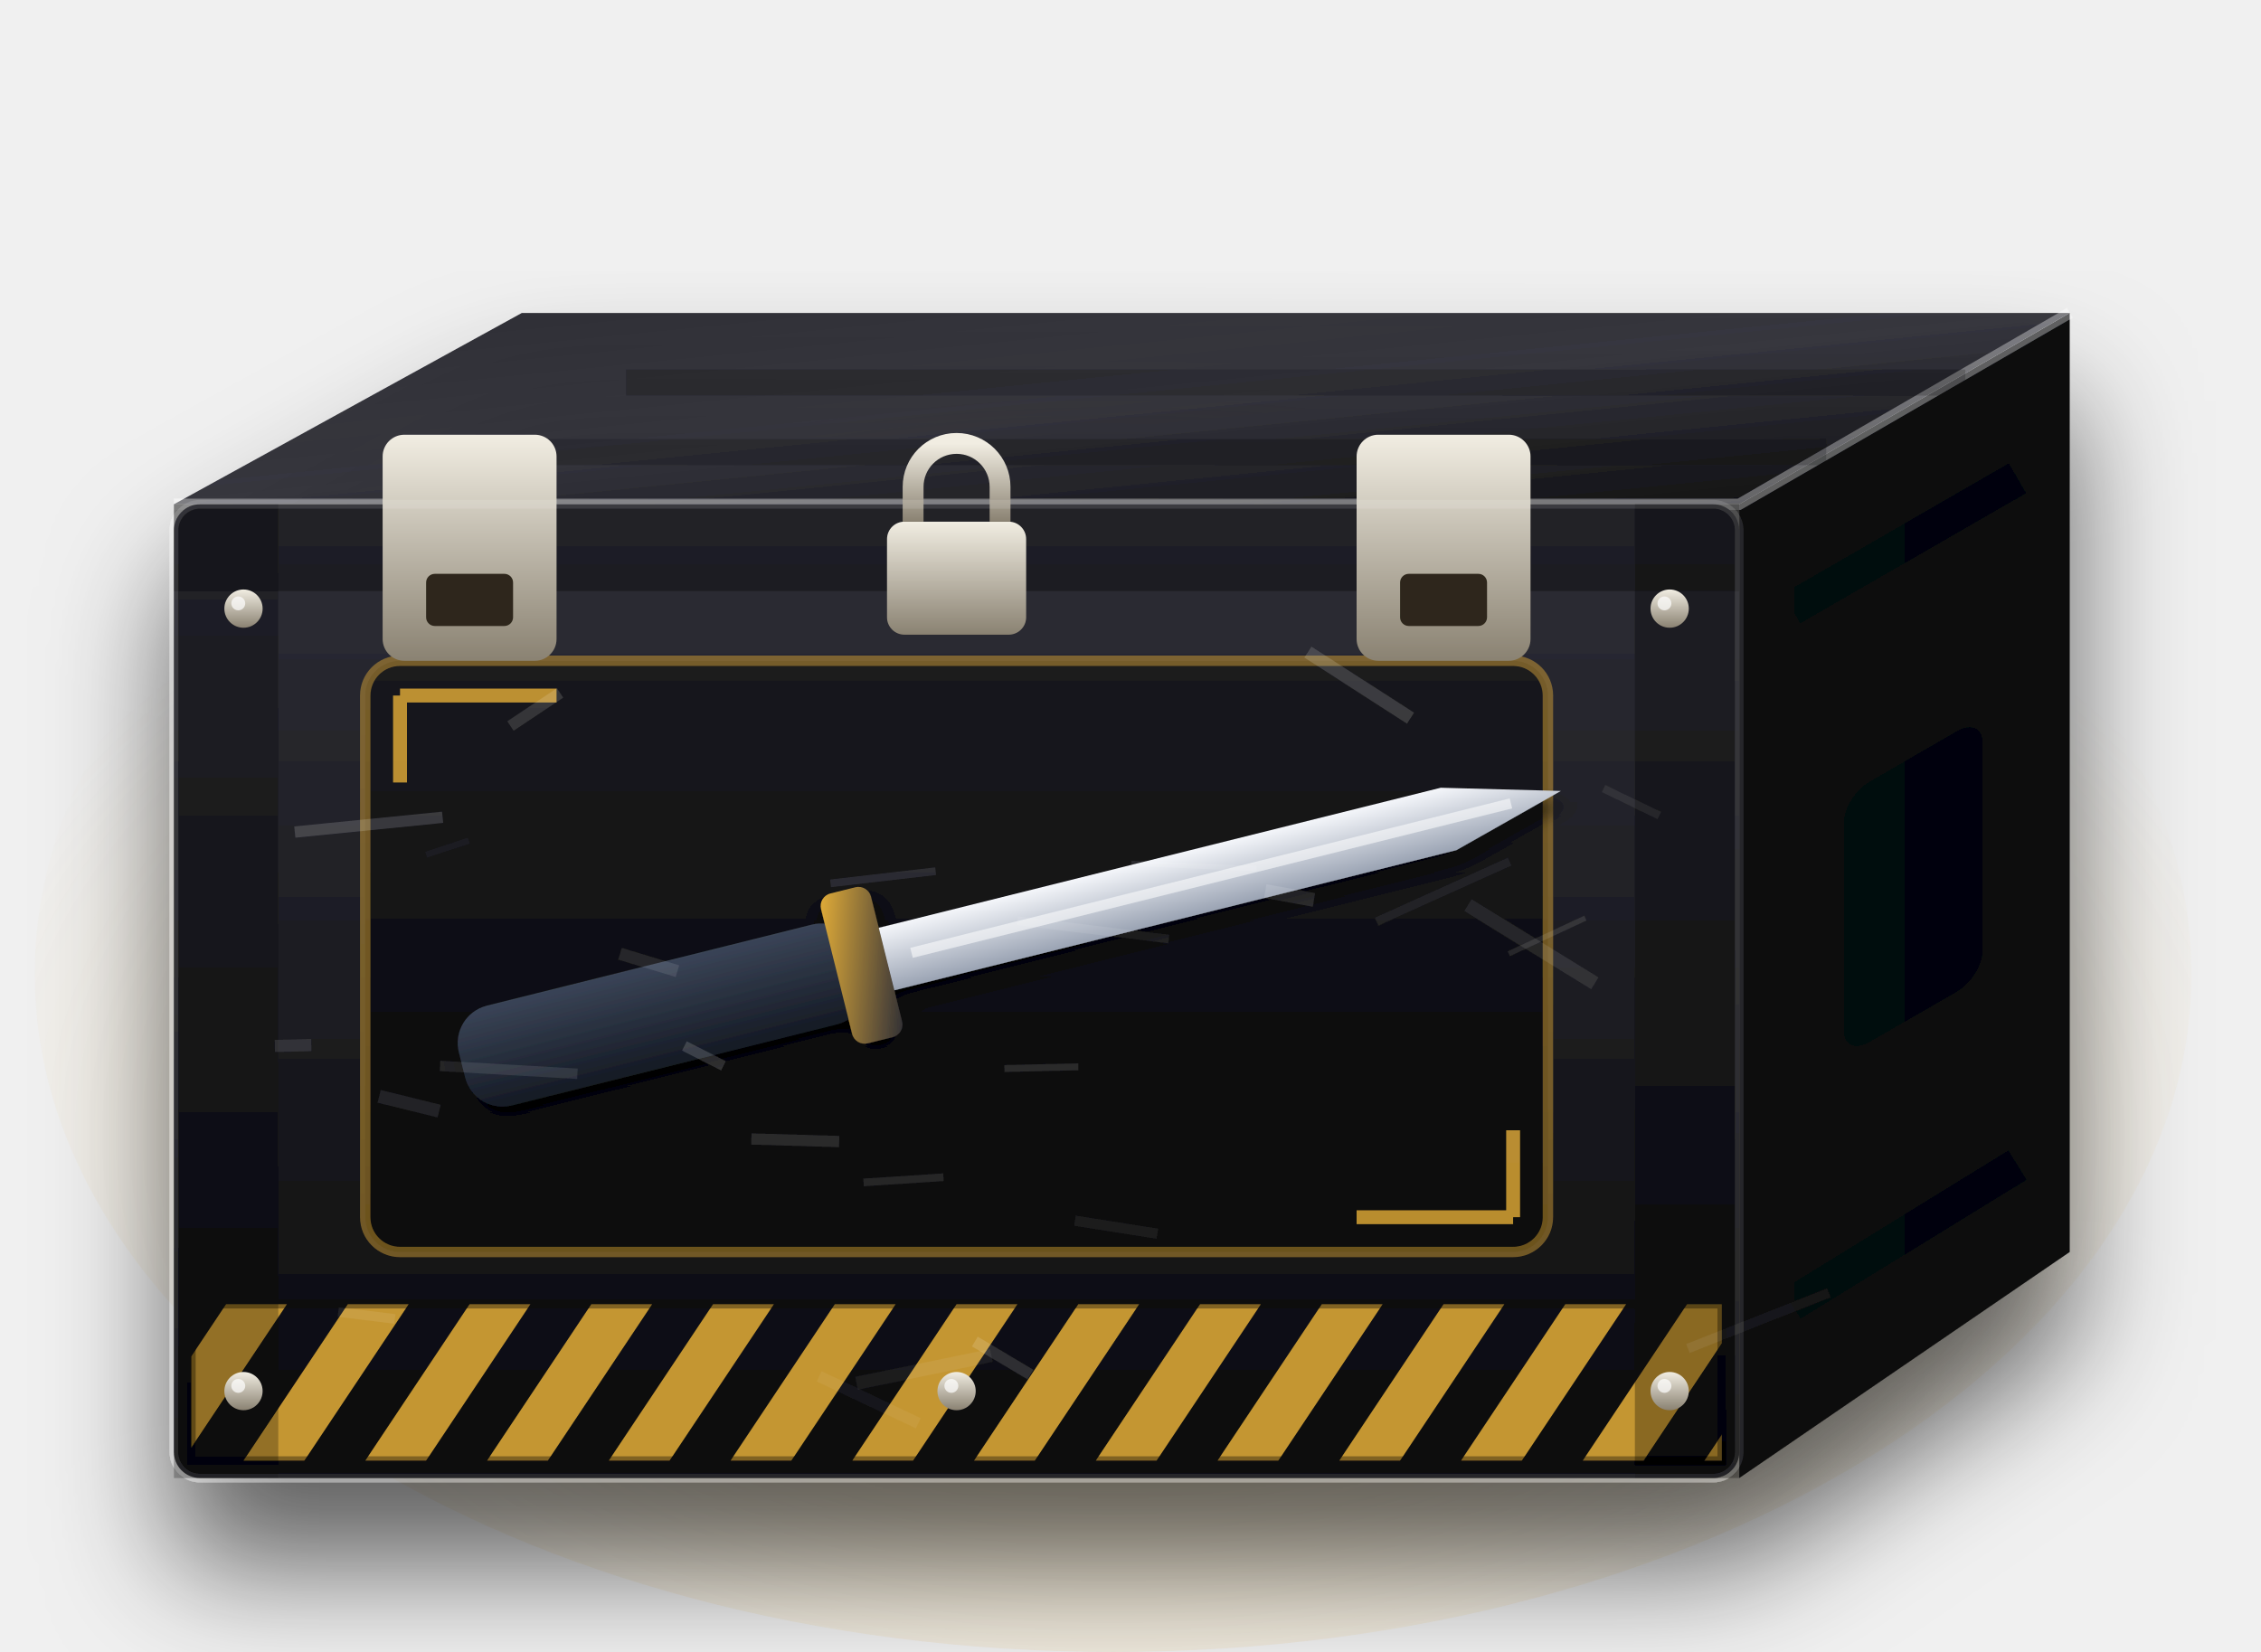
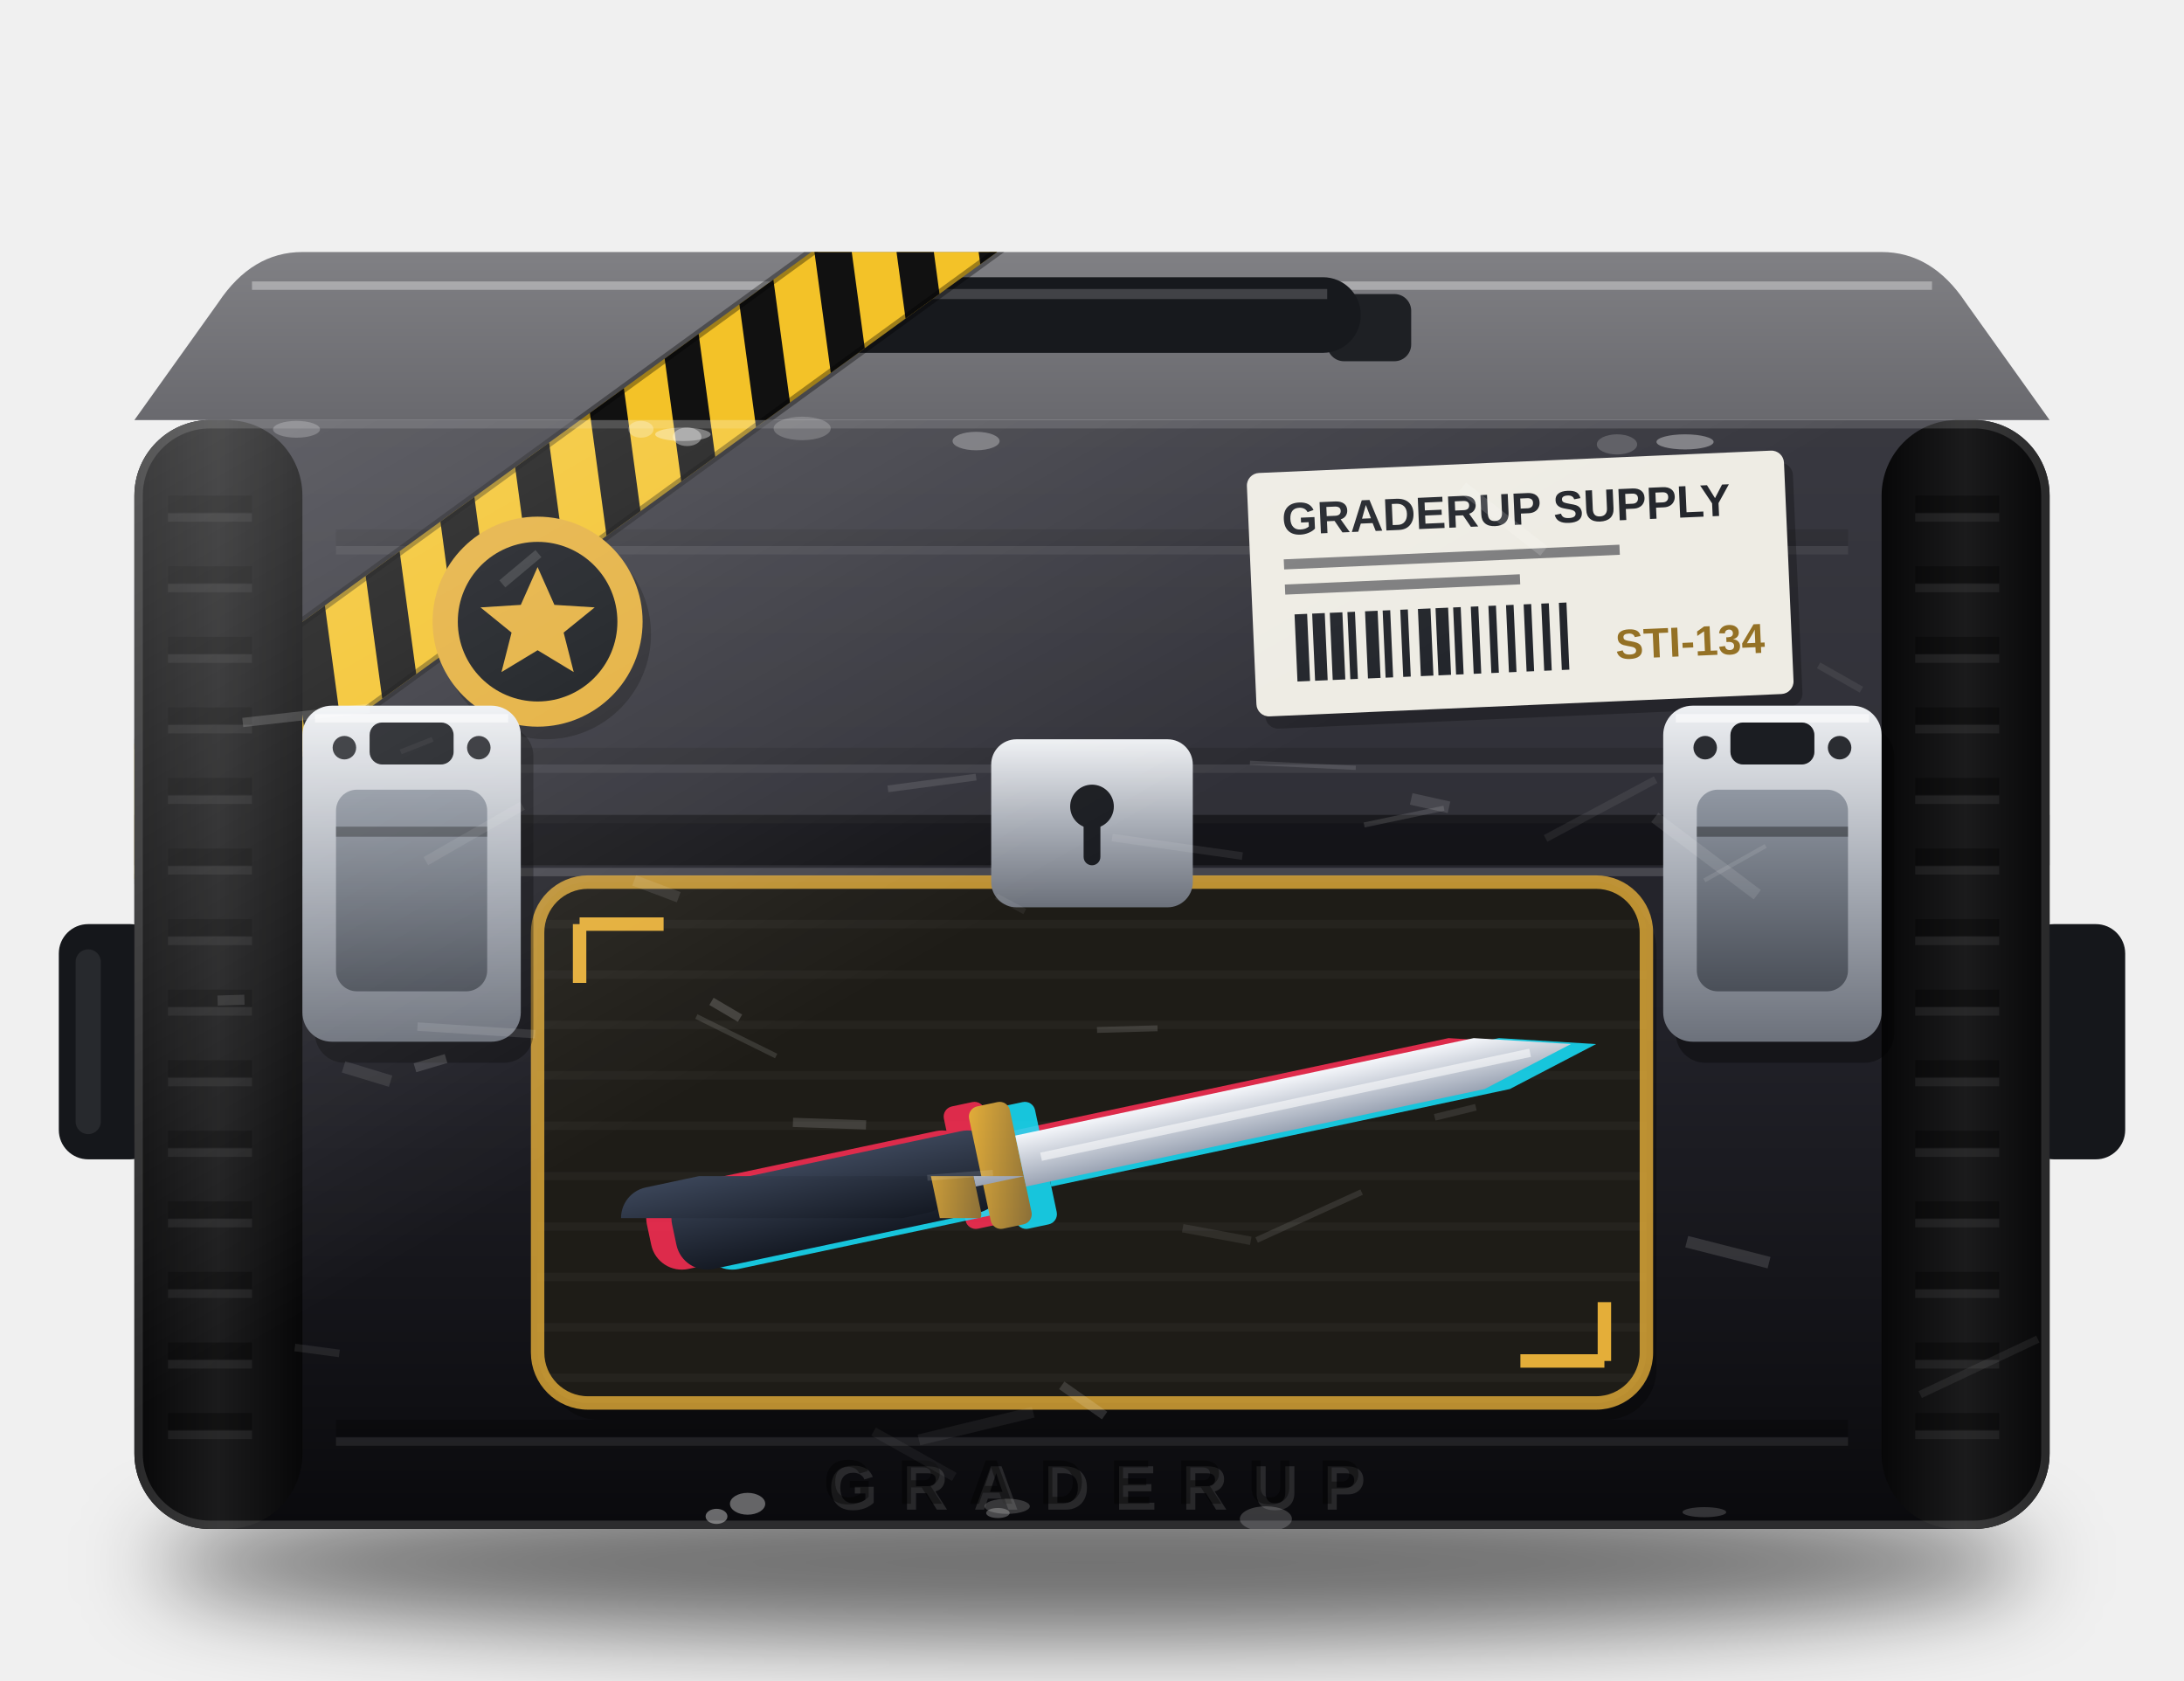
- <svg xmlns="http://www.w3.org/2000/svg" viewBox="0 0 260 190" fill="none">
+ <svg xmlns="http://www.w3.org/2000/svg" viewBox="0 0 260 200" fill="none">
  <defs>
    <linearGradient id="stilettof" x1="0" y1="0" x2="0" y2="1">
      <stop offset="0" stop-color="#2e2e36" />
+       <stop offset=".55" stop-color="#212128" />
      <stop offset="1" stop-color="#0a0a0d" />
    </linearGradient>
-     <linearGradient id="stilettot" x1="0" y1="0" x2="1" y2="1">
-       <stop offset="0" stop-color="#2e2e36" />
-       <stop offset=".5" stop-color="#2e2e36" stop-opacity=".95" />
-       <stop offset="1" stop-color="#0a0a0d" />
-     </linearGradient>
-     <linearGradient id="stilettos" x1="0" y1="0" x2="1" y2="0">
-       <stop offset="0" stop-color="#0a0a0d" />
-       <stop offset="1" stop-color="#07090c" />
-     </linearGradient>
-     <linearGradient id="stilettom" x1="0" y1="0" x2="0" y2="1">
-       <stop offset="0" stop-color="#f1ede2" />
-       <stop offset="1" stop-color="#8a8272" />
-     </linearGradient>
-     <linearGradient id="stilettop" x1="0" y1="0" x2="0" y2="1">
-       <stop offset="0" stop-color="#000" stop-opacity=".35" />
-       <stop offset="1" stop-color="#000" stop-opacity=".55" />
-     </linearGradient>
-     <radialGradient id="stilettog" cx=".5" cy=".62" r=".55">
-       <stop offset="0" stop-color="#e4ae39" stop-opacity=".35" />
-       <stop offset="1" stop-color="#e4ae39" stop-opacity="0" />
-     </radialGradient>
+     <linearGradient id="stilettot" x1="0" y1="0" x2="0" y2="1">
+       <stop offset="0" stop-color="#808084" />
+       <stop offset="1" stop-color="#69696e" />
+     </linearGradient>
+     <linearGradient id="stilettob" x1="0" y1="0" x2="1" y2="0">
+       <stop offset="0" stop-color="#070708" />
+       <stop offset=".5" stop-color="#1b1b1c" />
+       <stop offset="1" stop-color="#070708" />
+     </linearGradient>
+     <linearGradient id="stilettogl" x1="0" y1="0" x2="1" y2="1">
+       <stop offset="0" stop-color="#fff" stop-opacity=".22" />
+       <stop offset=".45" stop-color="#fff" stop-opacity="0" />
+     </linearGradient>
+     <linearGradient id="stilettomt" x1="0" y1="0" x2="0" y2="1">
+       <stop offset="0" stop-color="#eef0f3" />
+       <stop offset=".5" stop-color="#a9aeb7" />
+       <stop offset="1" stop-color="#6c717b" />
+     </linearGradient>
+     <linearGradient id="stilettomd" x1="0" y1="0" x2="0" y2="1">
+       <stop offset="0" stop-color="#9097a2" />
+       <stop offset="1" stop-color="#4a4f58" />
+     </linearGradient>
    <linearGradient id="m" x1="0" y1="0" x2="0" y2="1">
      <stop offset="0" stop-color="#f4f6fa" />
      <stop offset="1" stop-color="#9aa3b3" />
    </linearGradient>
    <linearGradient id="d" x1="0" y1="0" x2="0" y2="1">
      <stop offset="0" stop-color="#3a4457" />
      <stop offset="1" stop-color="#151a24" />
    </linearGradient>
    <linearGradient id="acc" x1="0" y1="0" x2="1" y2="1">
      <stop offset="0" stop-color="#e4ae39" />
-       <stop offset="1" stop-color="#2e2e36" />
-     </linearGradient>
-     <filter id="stilettosh" x="-10%" y="-10%" width="120%" height="140%">
-       <feDropShadow dx="0" dy="10" stdDeviation="7" flood-color="#000" flood-opacity=".6" />
+       <stop offset="1" stop-color="#896e38" />
+     </linearGradient>
+     <filter id="stilettobl" x="-20%" y="-50%" width="140%" height="200%">
+       <feGaussianBlur stdDeviation="5" />
    </filter>
-     <filter id="stilettows" x="-20%" y="-20%" width="140%" height="160%">
-       <feDropShadow dx="0" dy="2" stdDeviation="1.5" flood-color="#000" flood-opacity=".7" />
+     <filter id="stilettor" x="-10%" y="-10%" width="120%" height="120%">
+       <feFlood flood-color="#ff2d55" />
+       <feComposite in2="SourceAlpha" operator="in" />
    </filter>
+     <filter id="stilettoc" x="-10%" y="-10%" width="120%" height="120%">
+       <feFlood flood-color="#19e3ff" />
+       <feComposite in2="SourceAlpha" operator="in" />
+     </filter>
+     <clipPath id="stilettoclip">
+       <path d="M36 30 H224 Q230 30 234 36 L244 50 V173 Q244 182 235 182 H25 Q16 182 16 173 V50 L26 36 Q30 30 36 30 Z" />
+     </clipPath>
+     <clipPath id="stilettost">
+       <rect x="64" y="105" width="132" height="62" rx="6" />
+     </clipPath>
+     <clipPath id="stilettos1">
+       <rect x="0" y="112" width="260" height="7" />
+     </clipPath>
+     <clipPath id="stilettos2">
+       <rect x="0" y="140" width="260" height="5" />
+     </clipPath>
  </defs>
-   <ellipse cx="128" cy="112" rx="124" ry="78" fill="url(#stilettog)" />
-   <g filter="url(#stilettosh)">
-     <path d="M200 58 L238 36 V144 L200 170 Z" fill="url(#stilettos)" />
-     <path d="M206 70 L232 55 M206 150 L232 134" stroke="#000" stroke-opacity=".35" stroke-width="4" />
-     <rect x="212" y="90" width="16" height="30" rx="3" transform="skewY(-30) translate(0 124)" fill="#000" fill-opacity=".35" />
-     <path d="M20 58 L200 58 L238 36 L60 36 Z" fill="url(#stilettot)" />
-     <path d="M20 58 L200 58 L238 36" stroke="#fff" stroke-opacity=".35" stroke-width="1.3" />
-     <path d="M58 52 L210 52 M72 44 L226 44" stroke="#000" stroke-opacity=".18" stroke-width="3" />
-     <rect x="20" y="58" width="180" height="112" rx="3" fill="url(#stilettof)" />
-     <rect x="20" y="58" width="180" height="10" fill="#000" fill-opacity=".3" />
-     <clipPath id="stilettohz">
-       <rect x="22" y="150" width="176" height="18" />
-     </clipPath>
-     <g clip-path="url(#stilettohz)">
-       <path d="M14 168 l12 -18 h7 l-12 18 z" fill="#e4ae39" fill-opacity=".85" />
-       <path d="M28 168 l12 -18 h7 l-12 18 z" fill="#e4ae39" fill-opacity=".85" />
-       <path d="M42 168 l12 -18 h7 l-12 18 z" fill="#e4ae39" fill-opacity=".85" />
-       <path d="M56 168 l12 -18 h7 l-12 18 z" fill="#e4ae39" fill-opacity=".85" />
-       <path d="M70 168 l12 -18 h7 l-12 18 z" fill="#e4ae39" fill-opacity=".85" />
-       <path d="M84 168 l12 -18 h7 l-12 18 z" fill="#e4ae39" fill-opacity=".85" />
-       <path d="M98 168 l12 -18 h7 l-12 18 z" fill="#e4ae39" fill-opacity=".85" />
-       <path d="M112 168 l12 -18 h7 l-12 18 z" fill="#e4ae39" fill-opacity=".85" />
-       <path d="M126 168 l12 -18 h7 l-12 18 z" fill="#e4ae39" fill-opacity=".85" />
-       <path d="M140 168 l12 -18 h7 l-12 18 z" fill="#e4ae39" fill-opacity=".85" />
-       <path d="M154 168 l12 -18 h7 l-12 18 z" fill="#e4ae39" fill-opacity=".85" />
-       <path d="M168 168 l12 -18 h7 l-12 18 z" fill="#e4ae39" fill-opacity=".85" />
-       <path d="M182 168 l12 -18 h7 l-12 18 z" fill="#e4ae39" fill-opacity=".85" />
-       <path d="M196 168 l12 -18 h7 l-12 18 z" fill="#e4ae39" fill-opacity=".85" />
-       <path d="M210 168 l12 -18 h7 l-12 18 z" fill="#e4ae39" fill-opacity=".85" />
-       <path d="M224 168 l12 -18 h7 l-12 18 z" fill="#e4ae39" fill-opacity=".85" />
-     </g>
-     <rect x="22" y="150" width="176" height="18" fill="none" stroke="#000" stroke-opacity=".35" />
-     <rect x="20" y="58" width="12" height="112" fill="#000" fill-opacity=".25" />
-     <rect x="188" y="58" width="12" height="112" fill="#000" fill-opacity=".3" />
-     <rect x="42" y="76" width="136" height="68" rx="4" fill="url(#stilettop)" stroke="#e4ae39" stroke-opacity=".45" stroke-width="1.2" />
-     <path d="M46 80 h18 M46 80 v10 M174 140 h-18 M174 140 v-10" stroke="#e4ae39" stroke-opacity=".8" stroke-width="1.6" />
-     <g transform="translate(38 56) scale(.74) rotate(-14 100 70)" filter="url(#stilettows)">
+   <ellipse cx="130" cy="186" rx="112" ry="9" fill="#000" fill-opacity=".55" filter="url(#stilettobl)" />
+   <rect x="7" y="110" width="12" height="28" rx="3.5" fill="#15171b" />
+   <rect x="9" y="113" width="3" height="22" rx="1.5" fill="#fff" fill-opacity=".08" />
+   <rect x="241" y="110" width="12" height="28" rx="3.5" fill="#15171b" />
+   <path d="M36 30 H224 Q230 30 234 36 L244 50 H16 L26 36 Q30 30 36 30 Z" fill="url(#stilettot)" />
+   <path d="M30 34 H230" stroke="#fff" stroke-opacity=".35" stroke-width="1" />
+   <rect x="92" y="35" width="10" height="8" rx="2" fill="#1e2024" />
+   <rect x="158" y="35" width="10" height="8" rx="2" fill="#1e2024" />
+   <rect x="98" y="33" width="64" height="9" rx="4.5" fill="#17191d" />
+   <path d="M102 35 h56" stroke="#fff" stroke-opacity=".18" stroke-width="1.2" />
+   <rect x="16" y="50" width="228" height="132" rx="9" fill="url(#stilettof)" />
+   <rect x="16" y="50" width="228" height="48" rx="9" fill="#fff" fill-opacity=".05" />
+   <path d="M40 64 H220 M40 90 H220" stroke="#000" stroke-opacity=".12" stroke-width="2" />
+   <path d="M40 65.5 H220 M40 91.5 H220" stroke="#fff" stroke-opacity=".06" stroke-width="1" />
+   <g clip-path="url(#stilettoclip)">
+     <g transform="rotate(-36 60 64)">
+       <rect x="-40" y="58" width="170" height="13" fill="#f3c228" />
+       <path d="M-40 71 l7 -13 h5 l-7 13 z" fill="#111" />
+       <path d="M-29 71 l7 -13 h5 l-7 13 z" fill="#111" />
+       <path d="M-18 71 l7 -13 h5 l-7 13 z" fill="#111" />
+       <path d="M-7 71 l7 -13 h5 l-7 13 z" fill="#111" />
+       <path d="M4 71 l7 -13 h5 l-7 13 z" fill="#111" />
+       <path d="M15 71 l7 -13 h5 l-7 13 z" fill="#111" />
+       <path d="M26 71 l7 -13 h5 l-7 13 z" fill="#111" />
+       <path d="M37 71 l7 -13 h5 l-7 13 z" fill="#111" />
+       <path d="M48 71 l7 -13 h5 l-7 13 z" fill="#111" />
+       <path d="M59 71 l7 -13 h5 l-7 13 z" fill="#111" />
+       <path d="M70 71 l7 -13 h5 l-7 13 z" fill="#111" />
+       <path d="M81 71 l7 -13 h5 l-7 13 z" fill="#111" />
+       <path d="M92 71 l7 -13 h5 l-7 13 z" fill="#111" />
+       <path d="M103 71 l7 -13 h5 l-7 13 z" fill="#111" />
+       <path d="M114 71 l7 -13 h5 l-7 13 z" fill="#111" />
+       <path d="M125 71 l7 -13 h5 l-7 13 z" fill="#111" />
+       <path d="M136 71 l7 -13 h5 l-7 13 z" fill="#111" />
+       <path d="M147 71 l7 -13 h5 l-7 13 z" fill="#111" />
+       <rect x="-40" y="58" width="170" height="13" fill="none" stroke="#000" stroke-opacity=".35" />
+     </g>
+   </g>
+   <rect x="16" y="97" width="228" height="6" fill="#000" fill-opacity=".45" />
+   <path d="M16 103.8 H244" stroke="#fff" stroke-opacity=".16" stroke-width="1" />
+   <path d="M40 170 H220" stroke="#000" stroke-opacity=".28" stroke-width="2" />
+   <path d="M40 171.6 H220" stroke="#fff" stroke-opacity=".08" stroke-width="1" />
+   <rect x="16" y="50" width="20" height="132" rx="9" fill="url(#stilettob)" />
+   <path d="M20 60 h10" stroke="#000" stroke-opacity=".32" stroke-width="2" />
+   <path d="M20 61.6 h10" stroke="#fff" stroke-opacity=".06" stroke-width="1" />
+   <path d="M20 68.4 h10" stroke="#000" stroke-opacity=".32" stroke-width="2" />
+   <path d="M20 70 h10" stroke="#fff" stroke-opacity=".06" stroke-width="1" />
+   <path d="M20 76.8 h10" stroke="#000" stroke-opacity=".32" stroke-width="2" />
+   <path d="M20 78.4 h10" stroke="#fff" stroke-opacity=".06" stroke-width="1" />
+   <path d="M20 85.2 h10" stroke="#000" stroke-opacity=".32" stroke-width="2" />
+   <path d="M20 86.8 h10" stroke="#fff" stroke-opacity=".06" stroke-width="1" />
+   <path d="M20 93.6 h10" stroke="#000" stroke-opacity=".32" stroke-width="2" />
+   <path d="M20 95.2 h10" stroke="#fff" stroke-opacity=".06" stroke-width="1" />
+   <path d="M20 102 h10" stroke="#000" stroke-opacity=".32" stroke-width="2" />
+   <path d="M20 103.6 h10" stroke="#fff" stroke-opacity=".06" stroke-width="1" />
+   <path d="M20 110.4 h10" stroke="#000" stroke-opacity=".32" stroke-width="2" />
+   <path d="M20 112 h10" stroke="#fff" stroke-opacity=".06" stroke-width="1" />
+   <path d="M20 118.8 h10" stroke="#000" stroke-opacity=".32" stroke-width="2" />
+   <path d="M20 120.4 h10" stroke="#fff" stroke-opacity=".06" stroke-width="1" />
+   <path d="M20 127.2 h10" stroke="#000" stroke-opacity=".32" stroke-width="2" />
+   <path d="M20 128.8 h10" stroke="#fff" stroke-opacity=".06" stroke-width="1" />
+   <path d="M20 135.6 h10" stroke="#000" stroke-opacity=".32" stroke-width="2" />
+   <path d="M20 137.2 h10" stroke="#fff" stroke-opacity=".06" stroke-width="1" />
+   <path d="M20 144 h10" stroke="#000" stroke-opacity=".32" stroke-width="2" />
+   <path d="M20 145.6 h10" stroke="#fff" stroke-opacity=".06" stroke-width="1" />
+   <path d="M20 152.4 h10" stroke="#000" stroke-opacity=".32" stroke-width="2" />
+   <path d="M20 154 h10" stroke="#fff" stroke-opacity=".06" stroke-width="1" />
+   <path d="M20 160.8 h10" stroke="#000" stroke-opacity=".32" stroke-width="2" />
+   <path d="M20 162.4 h10" stroke="#fff" stroke-opacity=".06" stroke-width="1" />
+   <path d="M20 169.2 h10" stroke="#000" stroke-opacity=".32" stroke-width="2" />
+   <path d="M20 170.8 h10" stroke="#fff" stroke-opacity=".06" stroke-width="1" />
+   <rect x="224" y="50" width="20" height="132" rx="9" fill="url(#stilettob)" />
+   <path d="M228 60 h10" stroke="#000" stroke-opacity=".32" stroke-width="2" />
+   <path d="M228 61.6 h10" stroke="#fff" stroke-opacity=".06" stroke-width="1" />
+   <path d="M228 68.4 h10" stroke="#000" stroke-opacity=".32" stroke-width="2" />
+   <path d="M228 70 h10" stroke="#fff" stroke-opacity=".06" stroke-width="1" />
+   <path d="M228 76.8 h10" stroke="#000" stroke-opacity=".32" stroke-width="2" />
+   <path d="M228 78.4 h10" stroke="#fff" stroke-opacity=".06" stroke-width="1" />
+   <path d="M228 85.2 h10" stroke="#000" stroke-opacity=".32" stroke-width="2" />
+   <path d="M228 86.8 h10" stroke="#fff" stroke-opacity=".06" stroke-width="1" />
+   <path d="M228 93.6 h10" stroke="#000" stroke-opacity=".32" stroke-width="2" />
+   <path d="M228 95.2 h10" stroke="#fff" stroke-opacity=".06" stroke-width="1" />
+   <path d="M228 102 h10" stroke="#000" stroke-opacity=".32" stroke-width="2" />
+   <path d="M228 103.6 h10" stroke="#fff" stroke-opacity=".06" stroke-width="1" />
+   <path d="M228 110.4 h10" stroke="#000" stroke-opacity=".32" stroke-width="2" />
+   <path d="M228 112 h10" stroke="#fff" stroke-opacity=".06" stroke-width="1" />
+   <path d="M228 118.8 h10" stroke="#000" stroke-opacity=".32" stroke-width="2" />
+   <path d="M228 120.4 h10" stroke="#fff" stroke-opacity=".06" stroke-width="1" />
+   <path d="M228 127.2 h10" stroke="#000" stroke-opacity=".32" stroke-width="2" />
+   <path d="M228 128.8 h10" stroke="#fff" stroke-opacity=".06" stroke-width="1" />
+   <path d="M228 135.6 h10" stroke="#000" stroke-opacity=".32" stroke-width="2" />
+   <path d="M228 137.2 h10" stroke="#fff" stroke-opacity=".06" stroke-width="1" />
+   <path d="M228 144 h10" stroke="#000" stroke-opacity=".32" stroke-width="2" />
+   <path d="M228 145.6 h10" stroke="#fff" stroke-opacity=".06" stroke-width="1" />
+   <path d="M228 152.4 h10" stroke="#000" stroke-opacity=".32" stroke-width="2" />
+   <path d="M228 154 h10" stroke="#fff" stroke-opacity=".06" stroke-width="1" />
+   <path d="M228 160.8 h10" stroke="#000" stroke-opacity=".32" stroke-width="2" />
+   <path d="M228 162.4 h10" stroke="#fff" stroke-opacity=".06" stroke-width="1" />
+   <path d="M228 169.2 h10" stroke="#000" stroke-opacity=".32" stroke-width="2" />
+   <path d="M228 170.8 h10" stroke="#fff" stroke-opacity=".06" stroke-width="1" />
+   <g transform="rotate(-2.5 180 70)">
+     <rect x="149" y="55" width="64" height="29" rx="1.5" fill="#000" fill-opacity=".25" transform="translate(1 1.5)" />
+     <rect x="149" y="55" width="64" height="29" rx="1.5" fill="#eeece4" />
+     <text x="153" y="62.5" font-family="Arial, sans-serif" font-weight="700" font-size="5.4" fill="#23262c">GRADERUP SUPPLY</text>
+     <path d="M153 66 h40 M153 69 h28" stroke="#23262c" stroke-opacity=".55" stroke-width="1.2" />
+     <rect x="154" y="72" width="1.5" height="8" fill="#23262c" />
+     <rect x="156.1" y="72" width="1.5" height="8" fill="#23262c" />
+     <rect x="158.2" y="72" width="1.5" height="8" fill="#23262c" />
+     <rect x="160.3" y="72" width="0.9" height="8" fill="#23262c" />
+     <rect x="162.4" y="72" width="1.5" height="8" fill="#23262c" />
+     <rect x="164.5" y="72" width="0.9" height="8" fill="#23262c" />
+     <rect x="166.6" y="72" width="0.9" height="8" fill="#23262c" />
+     <rect x="168.7" y="72" width="1.5" height="8" fill="#23262c" />
+     <rect x="170.8" y="72" width="1.5" height="8" fill="#23262c" />
+     <rect x="172.9" y="72" width="0.9" height="8" fill="#23262c" />
+     <rect x="175" y="72" width="0.9" height="8" fill="#23262c" />
+     <rect x="177.1" y="72" width="0.9" height="8" fill="#23262c" />
+     <rect x="179.2" y="72" width="0.9" height="8" fill="#23262c" />
+     <rect x="181.3" y="72" width="0.9" height="8" fill="#23262c" />
+     <rect x="183.4" y="72" width="0.9" height="8" fill="#23262c" />
+     <rect x="185.5" y="72" width="0.9" height="8" fill="#23262c" />
+     <text x="192" y="79" font-family="Arial, sans-serif" font-weight="700" font-size="5" fill="#947125">STI-134</text>
+   </g>
+   <circle cx="64" cy="74" r="12.5" fill="#000" fill-opacity=".3" transform="translate(1 1.5)" />
+   <circle cx="64" cy="74" r="12.5" fill="#e4ae39" />
+   <circle cx="64" cy="74" r="9.5" fill="#101318" />
+   <path d="M64 67.5 L66 72 L70.8 72.3 L67.1 75.3 L68.3 80 L64 77.4 L59.7 80 L60.9 75.3 L57.2 72.3 L62 72 Z" fill="#e4ae39" />
+   <rect x="64" y="105" width="132" height="62" rx="6" fill="#000" fill-opacity=".3" transform="translate(1.2 2)" />
+   <rect x="64" y="105" width="132" height="62" rx="6" fill="#0d1015" />
+   <g clip-path="url(#stilettost)">
+     <rect x="64" y="105" width="132" height="62" fill="#e4ae39" fill-opacity=".08" />
+     <path d="M64 110 H196" stroke="#fff" stroke-opacity=".035" />
+     <path d="M64 116 H196" stroke="#fff" stroke-opacity=".035" />
+     <path d="M64 122 H196" stroke="#fff" stroke-opacity=".035" />
+     <path d="M64 128 H196" stroke="#fff" stroke-opacity=".035" />
+     <path d="M64 134 H196" stroke="#fff" stroke-opacity=".035" />
+     <path d="M64 140 H196" stroke="#fff" stroke-opacity=".035" />
+     <path d="M64 146 H196" stroke="#fff" stroke-opacity=".035" />
+     <path d="M64 152 H196" stroke="#fff" stroke-opacity=".035" />
+     <path d="M64 158 H196" stroke="#fff" stroke-opacity=".035" />
+     <path d="M64 164 H196" stroke="#fff" stroke-opacity=".035" />
+     <g transform="translate(-3 0)" opacity=".85">
+       <g transform="translate(68 93) scale(.62) rotate(-12 100 70)" filter="url(#stilettor)">
+         <rect x="18" y="62" width="64" height="16" rx="6" fill="url(#d)" />
+         <rect x="78" y="58" width="8" height="24" rx="2" fill="url(#acc)" />
+         <path d="M86 65 H176 L194 70 L176 75 H86 Z" fill="url(#m)" />
+         <path d="M90 70 H186" stroke="#fff" stroke-opacity=".55" stroke-width="1.6" fill="none" />
+       </g>
+     </g>
+     <g transform="translate(3 0)" opacity=".85">
+       <g transform="translate(68 93) scale(.62) rotate(-12 100 70)" filter="url(#stilettoc)">
+         <rect x="18" y="62" width="64" height="16" rx="6" fill="url(#d)" />
+         <rect x="78" y="58" width="8" height="24" rx="2" fill="url(#acc)" />
+         <path d="M86 65 H176 L194 70 L176 75 H86 Z" fill="url(#m)" />
+         <path d="M90 70 H186" stroke="#fff" stroke-opacity=".55" stroke-width="1.6" fill="none" />
+       </g>
+     </g>
+     <g transform="translate(68 93) scale(.62) rotate(-12 100 70)">
      <rect x="18" y="62" width="64" height="16" rx="6" fill="url(#d)" />
      <rect x="78" y="58" width="8" height="24" rx="2" fill="url(#acc)" />
      <path d="M86 65 H176 L194 70 L176 75 H86 Z" fill="url(#m)" />
      <path d="M90 70 H186" stroke="#fff" stroke-opacity=".55" stroke-width="1.6" fill="none" />
    </g>
-     <path d="M49.0 98.3 l4.9 -1.6" stroke="#fff" stroke-opacity="0.05" stroke-width="0.7" />
-     <path d="M112.1 154.3 l6.4 3.8" stroke="#fff" stroke-opacity="0.13" stroke-width="1.3" />
-     <path d="M184.4 90.7 l6.4 3.1" stroke="#fff" stroke-opacity="0.07" stroke-width="0.9" />
-     <path d="M145.5 102.5 l5.6 1.0" stroke="#fff" stroke-opacity="0.12" stroke-width="1.6" />
-     <path d="M168.8 104.1 l14.6 9.0" stroke="#fff" stroke-opacity="0.09" stroke-width="1.6" />
-     <path d="M99.3 136.0 l9.2 -0.6" stroke="#fff" stroke-opacity="0.11" stroke-width="0.9" />
-     <path d="M94.2 158.3 l11.4 5.4" stroke="#fff" stroke-opacity="0.05" stroke-width="1.3" />
-     <path d="M173.5 109.7 l8.8 -4.1" stroke="#fff" stroke-opacity="0.10" stroke-width="0.6" />
-     <path d="M31.6 120.3 l4.2 -0.1" stroke="#fff" stroke-opacity="0.11" stroke-width="1.4" />
-     <path d="M58.7 83.5 l5.7 -3.8" stroke="#fff" stroke-opacity="0.13" stroke-width="1.3" />
-     <path d="M38.9 150.9 l6.5 0.8" stroke="#fff" stroke-opacity="0.08" stroke-width="1.1" />
-     <path d="M115.5 122.9 l8.5 -0.2" stroke="#fff" stroke-opacity="0.12" stroke-width="0.8" />
-     <path d="M43.6 126.1 l6.9 1.7" stroke="#fff" stroke-opacity="0.10" stroke-width="1.5" />
-     <path d="M98.5 159.1 l15.5 -3.2" stroke="#fff" stroke-opacity="0.06" stroke-width="1.5" />
-     <path d="M78.7 120.3 l4.5 2.3" stroke="#fff" stroke-opacity="0.16" stroke-width="1.2" />
-     <path d="M71.3 109.7 l6.6 2.0" stroke="#fff" stroke-opacity="0.10" stroke-width="1.4" />
-     <path d="M33.9 95.7 l17.0 -1.7" stroke="#fff" stroke-opacity="0.16" stroke-width="1.3" />
-     <path d="M50.6 122.6 l15.8 0.9" stroke="#fff" stroke-opacity="0.10" stroke-width="1.2" />
-     <path d="M158.3 106.0 l15.3 -6.9" stroke="#fff" stroke-opacity="0.07" stroke-width="1.0" />
-     <path d="M123.6 140.4 l9.5 1.5" stroke="#fff" stroke-opacity="0.08" stroke-width="1.2" />
-     <path d="M86.4 131.0 l10.1 0.3" stroke="#fff" stroke-opacity="0.13" stroke-width="1.3" />
-     <path d="M95.5 101.6 l12.1 -1.4" stroke="#fff" stroke-opacity="0.11" stroke-width="0.9" />
-     <path d="M150.4 75.0 l11.8 7.6" stroke="#fff" stroke-opacity="0.15" stroke-width="1.5" />
-     <path d="M194.1 155.1 l16.2 -6.4" stroke="#fff" stroke-opacity="0.06" stroke-width="1.1" />
-     <path d="M130.1 99.3 l14.4 0.6" stroke="#fff" stroke-opacity="0.10" stroke-width="0.6" />
-     <path d="M117.0 105.9 l17.4 2.1" stroke="#fff" stroke-opacity="0.08" stroke-width="1.0" />
-     <circle cx="28" cy="70" r="2.2" fill="url(#stilettom)" />
-     <circle cx="27.4" cy="69.4" r="0.8" fill="#fff" fill-opacity=".7" />
-     <circle cx="192" cy="70" r="2.2" fill="url(#stilettom)" />
-     <circle cx="191.4" cy="69.4" r="0.8" fill="#fff" fill-opacity=".7" />
-     <circle cx="28" cy="160" r="2.2" fill="url(#stilettom)" />
-     <circle cx="27.4" cy="159.4" r="0.8" fill="#fff" fill-opacity=".7" />
-     <circle cx="192" cy="160" r="2.2" fill="url(#stilettom)" />
-     <circle cx="191.4" cy="159.4" r="0.8" fill="#fff" fill-opacity=".7" />
-     <circle cx="110" cy="70" r="2.2" fill="url(#stilettom)" />
-     <circle cx="109.4" cy="69.4" r="0.8" fill="#fff" fill-opacity=".7" />
-     <circle cx="110" cy="160" r="2.2" fill="url(#stilettom)" />
-     <circle cx="109.4" cy="159.4" r="0.8" fill="#fff" fill-opacity=".7" />
-     <rect x="44" y="50" width="20" height="26" rx="2.5" fill="url(#stilettom)" />
-     <rect x="49" y="66" width="10" height="6" rx="1" fill="#2e281c" />
-     <rect x="156" y="50" width="20" height="26" rx="2.5" fill="url(#stilettom)" />
-     <rect x="161" y="66" width="10" height="6" rx="1" fill="#2e281c" />
-     <rect x="102" y="60" width="16" height="13" rx="2" fill="url(#stilettom)" />
-     <path d="M105 60 v-4 a5 5 0 0 1 10 0 v4" stroke="url(#stilettom)" stroke-width="2.4" fill="none" />
-     <text x="110" y="184" opacity="0" text-anchor="middle" font-family="Arial Black, Arial, sans-serif" font-weight="900" font-size="9" letter-spacing="3" fill="#000" fill-opacity=".45">GRADERUP</text>
-     <rect x="20" y="58" width="180" height="112" rx="3" stroke="#fff" stroke-opacity=".12" />
+     <g clip-path="url(#stilettos1)" transform="translate(7 0)">
+       <g transform="translate(68 93) scale(.62) rotate(-12 100 70)">
+         <rect x="18" y="62" width="64" height="16" rx="6" fill="url(#d)" />
+         <rect x="78" y="58" width="8" height="24" rx="2" fill="url(#acc)" />
+         <path d="M86 65 H176 L194 70 L176 75 H86 Z" fill="url(#m)" />
+         <path d="M90 70 H186" stroke="#fff" stroke-opacity=".55" stroke-width="1.6" fill="none" />
+       </g>
+     </g>
+     <g clip-path="url(#stilettos2)" transform="translate(-6 0)">
+       <g transform="translate(68 93) scale(.62) rotate(-12 100 70)">
+         <rect x="18" y="62" width="64" height="16" rx="6" fill="url(#d)" />
+         <rect x="78" y="58" width="8" height="24" rx="2" fill="url(#acc)" />
+         <path d="M86 65 H176 L194 70 L176 75 H86 Z" fill="url(#m)" />
+         <path d="M90 70 H186" stroke="#fff" stroke-opacity=".55" stroke-width="1.6" fill="none" />
+       </g>
+     </g>
  </g>
+   <rect x="64" y="105" width="132" height="62" rx="6" stroke="#e4ae39" stroke-opacity=".8" stroke-width="1.6" />
+   <path d="M69 110 h10 M69 110 v7 M191 162 h-10 M191 162 v-7" stroke="#e4ae39" stroke-width="1.6" />
+   <rect x="36" y="84" width="26" height="40" rx="3.5" fill="#000" fill-opacity=".35" transform="translate(1.5 2.5)" />
+   <rect x="36" y="84" width="26" height="40" rx="3.5" fill="url(#stilettomt)" />
+   <rect x="40" y="94" width="18" height="24" rx="2.5" fill="url(#stilettomd)" />
+   <path d="M40 99 h18" stroke="#000" stroke-opacity=".35" stroke-width="1.2" />
+   <rect x="44" y="86" width="10" height="5" rx="1.5" fill="#1b1d22" />
+   <circle cx="41" cy="89" r="1.4" fill="#2a2c31" />
+   <circle cx="57" cy="89" r="1.4" fill="#2a2c31" />
+   <path d="M37.5 85.5 h23" stroke="#fff" stroke-opacity=".55" stroke-width="1" />
+   <rect x="198" y="84" width="26" height="40" rx="3.5" fill="#000" fill-opacity=".35" transform="translate(1.5 2.5)" />
+   <rect x="198" y="84" width="26" height="40" rx="3.5" fill="url(#stilettomt)" />
+   <rect x="202" y="94" width="18" height="24" rx="2.5" fill="url(#stilettomd)" />
+   <path d="M202 99 h18" stroke="#000" stroke-opacity=".35" stroke-width="1.2" />
+   <rect x="206" y="86" width="10" height="5" rx="1.5" fill="#1b1d22" />
+   <circle cx="203" cy="89" r="1.4" fill="#2a2c31" />
+   <circle cx="219" cy="89" r="1.4" fill="#2a2c31" />
+   <path d="M199.5 85.5 h23" stroke="#fff" stroke-opacity=".55" stroke-width="1" />
+   <rect x="118" y="88" width="24" height="20" rx="3" fill="url(#stilettomt)" />
+   <circle cx="130" cy="96" r="2.6" fill="#1b1d22" />
+   <rect x="129" y="97" width="2" height="6" rx="1" fill="#1b1d22" />
+   <text x="130.6" y="179.7" text-anchor="middle" font-family="Arial Black, Arial, sans-serif" font-weight="900" font-size="7.5" letter-spacing="3" fill="#fff" fill-opacity=".12">GRADERUP</text>
+   <text x="130" y="179" text-anchor="middle" font-family="Arial Black, Arial, sans-serif" font-weight="900" font-size="7.5" letter-spacing="3" fill="#000" fill-opacity=".4">GRADERUP</text>
+   <g clip-path="url(#stilettoclip)">
+     <path d="M47.7 89.5 l3.8 -1.5" stroke="#fff" stroke-opacity="0.05" stroke-width="0.6" />
+     <path d="M126.4 164.9 l5.1 3.6" stroke="#fff" stroke-opacity="0.14" stroke-width="1.1" />
+     <path d="M216.5 79.2 l5.1 2.9" stroke="#fff" stroke-opacity="0.07" stroke-width="0.8" />
+     <path d="M168.0 95.1 l4.5 1.0" stroke="#fff" stroke-opacity="0.12" stroke-width="1.4" />
+     <path d="M197.0 97.3 l12.2 9.2" stroke="#fff" stroke-opacity="0.10" stroke-width="1.4" />
+     <path d="M110.4 140.2 l7.8 -0.6" stroke="#fff" stroke-opacity="0.12" stroke-width="0.7" />
+     <path d="M104.0 170.4 l9.6 5.4" stroke="#fff" stroke-opacity="0.05" stroke-width="1.1" />
+     <path d="M202.9 104.8 l7.3 -4.1" stroke="#fff" stroke-opacity="0.10" stroke-width="0.5" />
+     <path d="M25.9 119.1 l3.2 -0.1" stroke="#fff" stroke-opacity="0.12" stroke-width="1.2" />
+     <path d="M59.8 69.5 l4.3 -3.6" stroke="#fff" stroke-opacity="0.14" stroke-width="1.1" />
+     <path d="M35.1 160.4 l5.3 0.7" stroke="#fff" stroke-opacity="0.08" stroke-width="0.9" />
+     <path d="M130.6 122.6 l7.2 -0.2" stroke="#fff" stroke-opacity="0.13" stroke-width="0.7" />
+     <path d="M40.9 127.0 l5.6 1.7" stroke="#fff" stroke-opacity="0.10" stroke-width="1.4" />
+     <path d="M109.4 171.4 l13.6 -3.3" stroke="#fff" stroke-opacity="0.06" stroke-width="1.3" />
+     <path d="M84.7 119.2 l3.4 2.0" stroke="#fff" stroke-opacity="0.17" stroke-width="1.0" />
+     <path d="M75.5 104.8 l5.3 2.0" stroke="#fff" stroke-opacity="0.10" stroke-width="1.3" />
+     <path d="M28.9 86.0 l15.1 -1.7" stroke="#fff" stroke-opacity="0.17" stroke-width="1.1" />
+     <path d="M49.7 122.2 l14.0 0.9" stroke="#fff" stroke-opacity="0.11" stroke-width="1.0" />
+     <path d="M184.0 99.8 l13.1 -7.0" stroke="#fff" stroke-opacity="0.07" stroke-width="0.9" />
+     <path d="M140.8 146.2 l8.1 1.5" stroke="#fff" stroke-opacity="0.08" stroke-width="1.0" />
+     <path d="M94.4 133.6 l8.7 0.3" stroke="#fff" stroke-opacity="0.14" stroke-width="1.1" />
+     <path d="M105.7 93.9 l10.5 -1.4" stroke="#fff" stroke-opacity="0.11" stroke-width="0.8" />
+     <path d="M174.1 58.0 l9.7 7.6" stroke="#fff" stroke-opacity="0.16" stroke-width="1.4" />
+     <path d="M228.6 166.0 l14.0 -6.6" stroke="#fff" stroke-opacity="0.07" stroke-width="0.9" />
+     <path d="M148.8 90.8 l12.6 0.6" stroke="#fff" stroke-opacity="0.11" stroke-width="0.5" />
+     <path d="M132.4 99.7 l15.5 2.2" stroke="#fff" stroke-opacity="0.08" stroke-width="0.9" />
+     <path d="M118.6 106.7 l3.4 1.8" stroke="#fff" stroke-opacity="0.06" stroke-width="0.7" />
+     <path d="M50.7 102.5 l11.5 -6.6" stroke="#fff" stroke-opacity="0.08" stroke-width="1.1" />
+     <path d="M162.4 98.2 l9.5 -2.0" stroke="#fff" stroke-opacity="0.12" stroke-width="0.6" />
+     <path d="M170.8 133.0 l4.9 -1.2" stroke="#fff" stroke-opacity="0.10" stroke-width="0.8" />
+     <path d="M149.6 147.6 l12.5 -5.7" stroke="#fff" stroke-opacity="0.10" stroke-width="0.7" />
+     <path d="M49.4 127.1 l3.7 -1.1" stroke="#fff" stroke-opacity="0.15" stroke-width="1.1" />
+     <path d="M82.9 121.0 l9.5 4.7" stroke="#fff" stroke-opacity="0.12" stroke-width="0.6" />
+     <path d="M200.8 147.8 l9.8 2.5" stroke="#fff" stroke-opacity="0.13" stroke-width="1.4" />
+     <ellipse cx="119.9" cy="179.3" rx="2.7" ry="0.9" fill="#fff" fill-opacity="0.18" />
+     <ellipse cx="202.9" cy="180.0" rx="2.6" ry="0.6" fill="#fff" fill-opacity="0.17" />
+     <ellipse cx="116.2" cy="52.5" rx="2.8" ry="1.1" fill="#fff" fill-opacity="0.30" />
+     <ellipse cx="35.3" cy="51.1" rx="2.8" ry="1.0" fill="#fff" fill-opacity="0.23" />
+     <ellipse cx="192.5" cy="52.9" rx="2.4" ry="1.2" fill="#fff" fill-opacity="0.19" />
+     <ellipse cx="118.8" cy="180.1" rx="1.4" ry="0.6" fill="#fff" fill-opacity="0.26" />
+     <ellipse cx="81.3" cy="51.7" rx="3.3" ry="0.8" fill="#fff" fill-opacity="0.37" />
+     <ellipse cx="95.5" cy="51.0" rx="3.4" ry="1.4" fill="#fff" fill-opacity="0.20" />
+     <ellipse cx="200.6" cy="52.6" rx="3.4" ry="0.9" fill="#fff" fill-opacity="0.37" />
+     <ellipse cx="150.7" cy="180.8" rx="3.1" ry="1.5" fill="#fff" fill-opacity="0.19" />
+     <ellipse cx="85.3" cy="180.5" rx="1.3" ry="0.9" fill="#fff" fill-opacity="0.39" />
+     <ellipse cx="81.8" cy="52.0" rx="1.7" ry="1.1" fill="#fff" fill-opacity="0.37" />
+     <ellipse cx="89.0" cy="179.0" rx="2.1" ry="1.3" fill="#fff" fill-opacity="0.37" />
+     <ellipse cx="76.3" cy="51.1" rx="1.5" ry="1.0" fill="#fff" fill-opacity="0.28" />
+   </g>
+   <rect x="16" y="50" width="228" height="132" rx="9" fill="url(#stilettogl)" />
+   <rect x="16.5" y="50.5" width="227" height="131" rx="8.5" stroke="#fff" stroke-opacity=".14" />
</svg>
